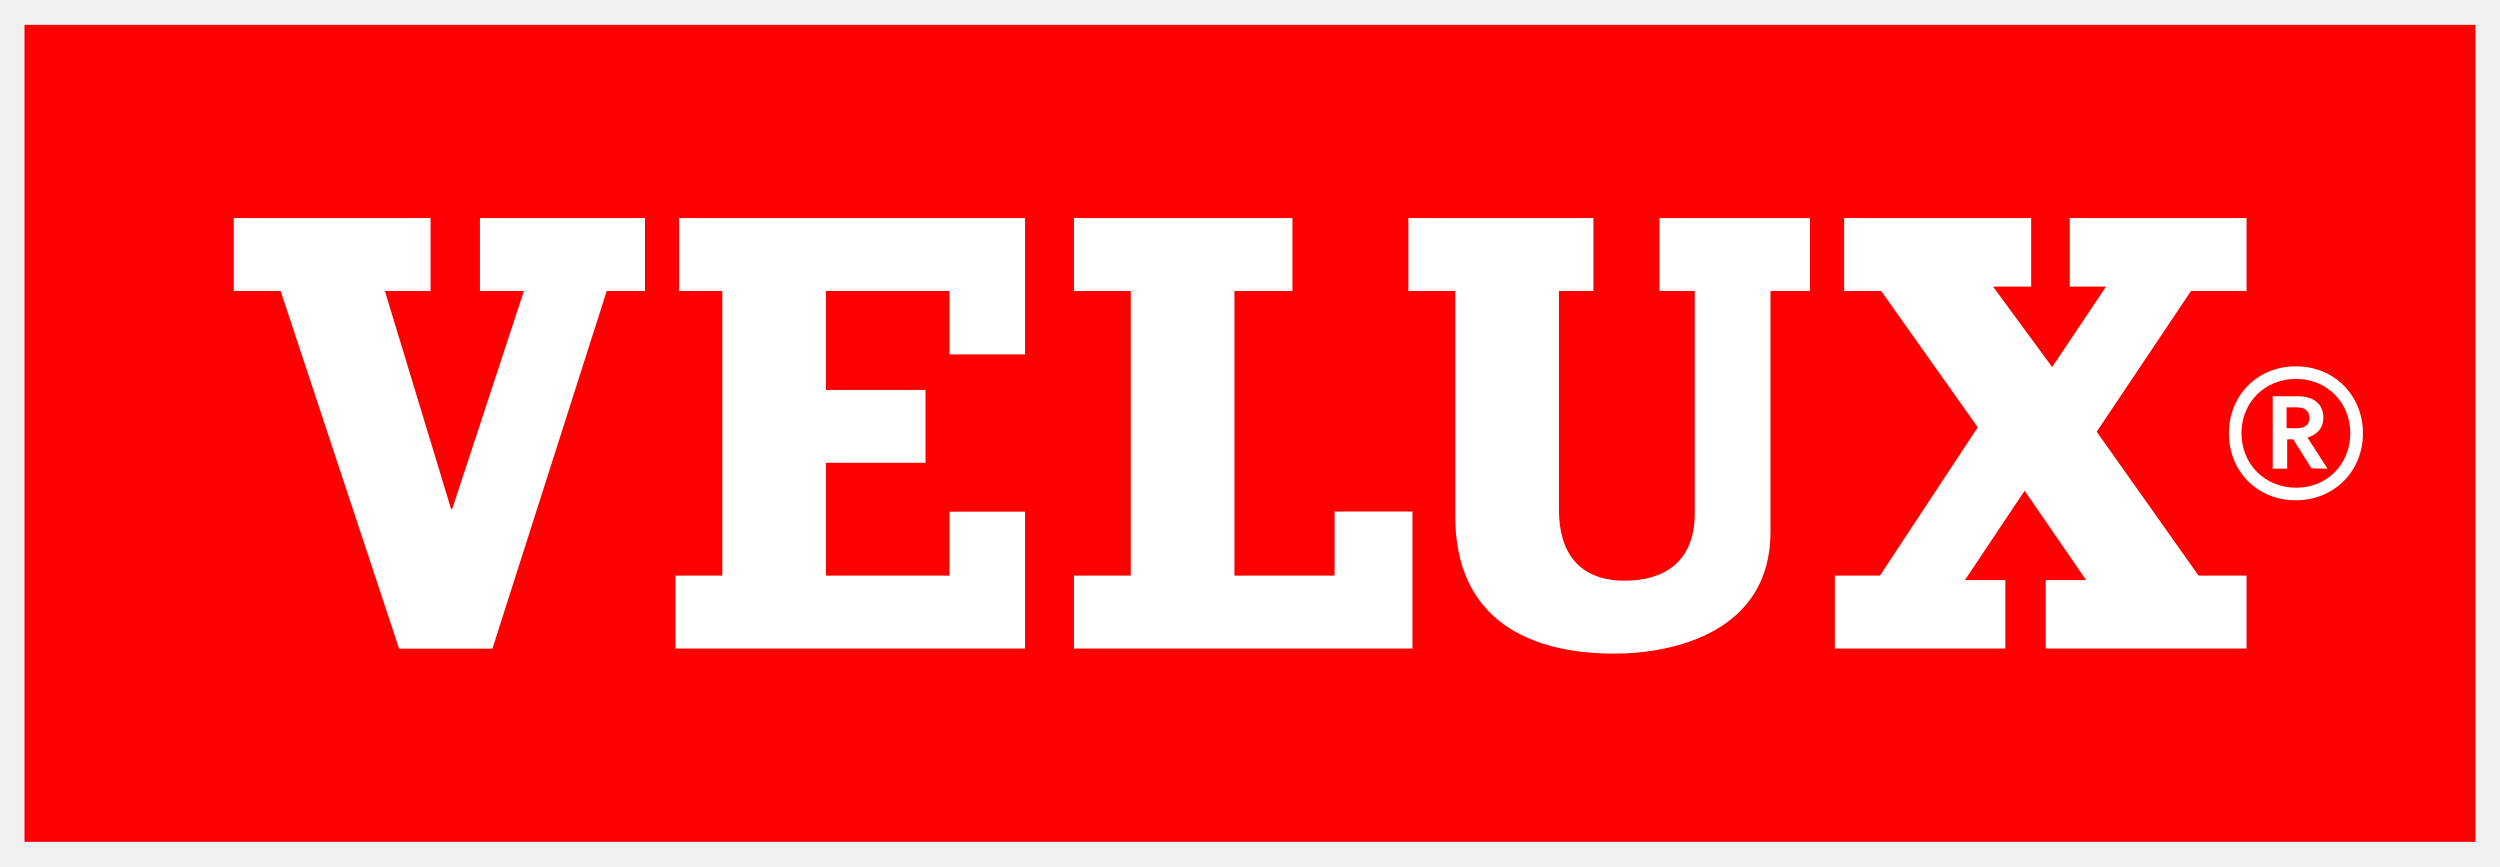
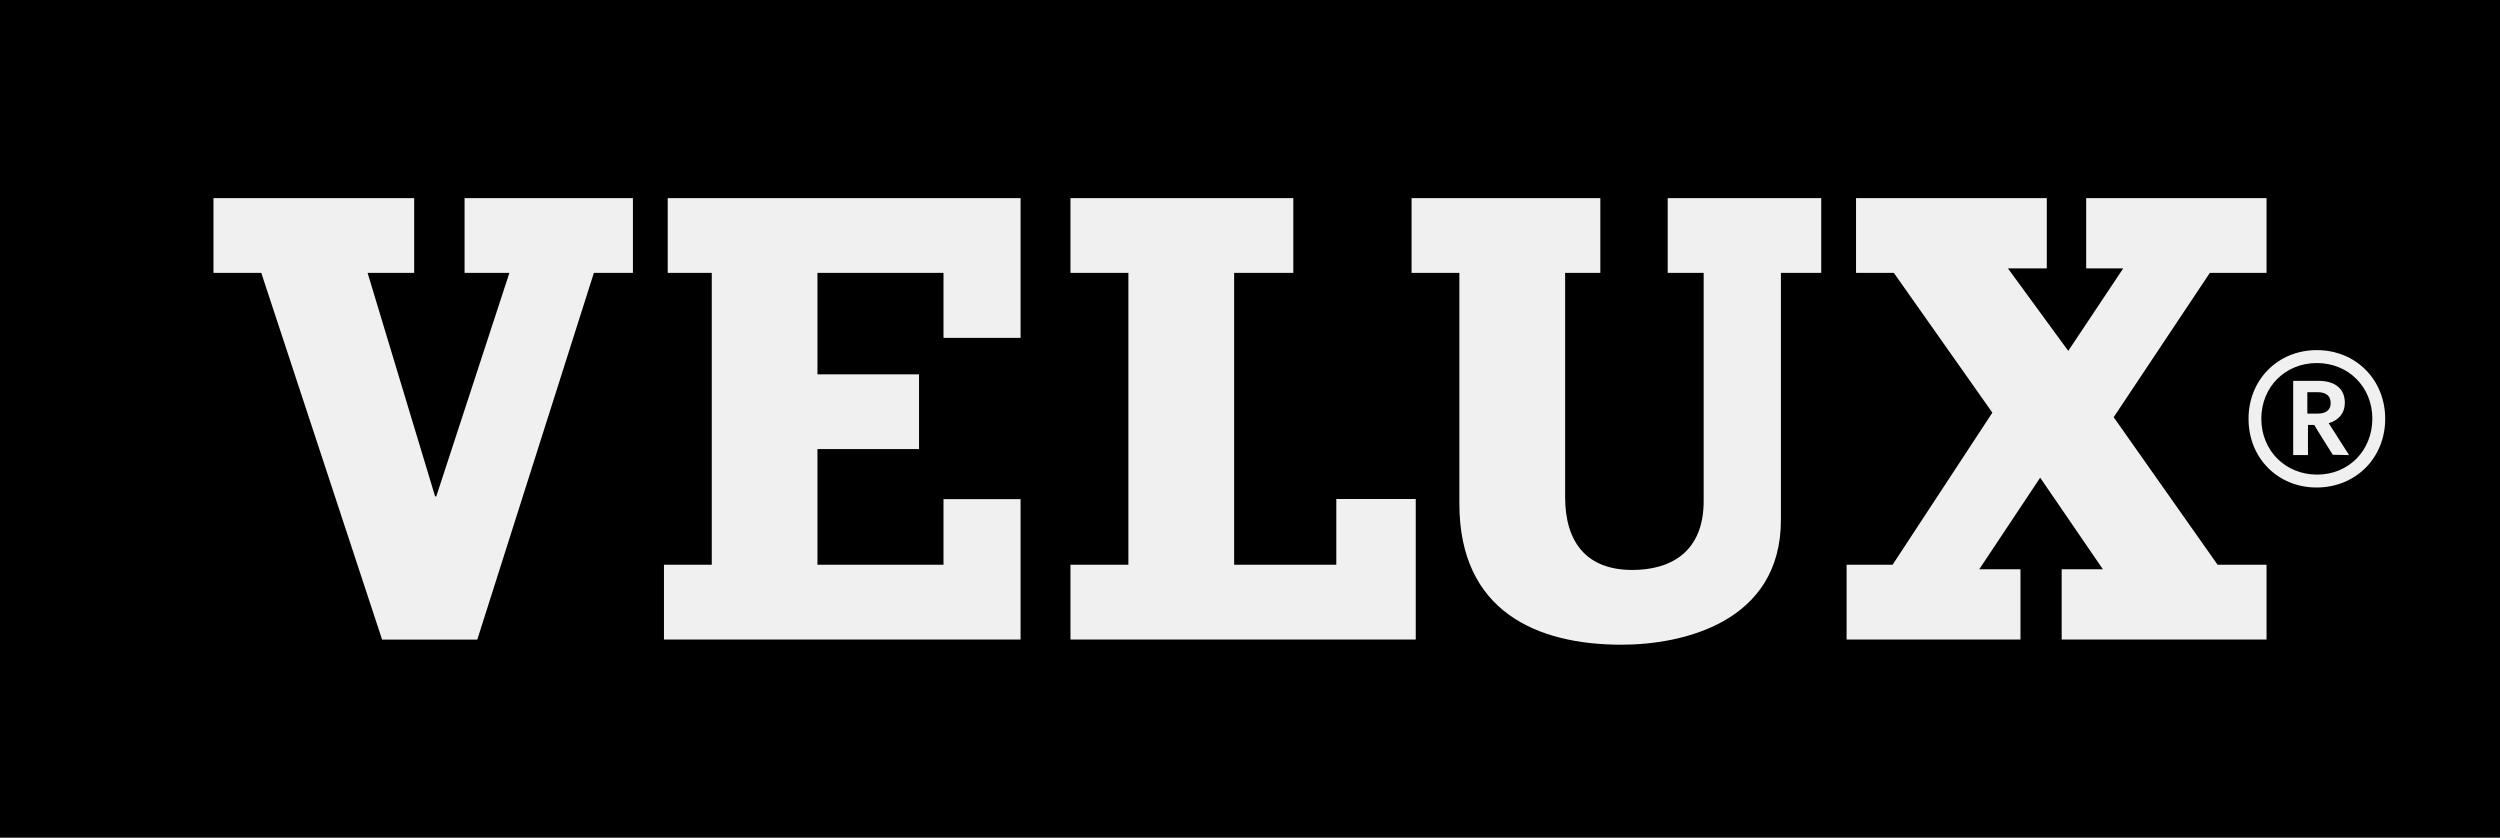
- <svg xmlns="http://www.w3.org/2000/svg" version="1.0" width="1024" height="355" viewBox="-0.85 -0.85 86.74 30.047" id="svg3821">
-   <defs id="defs3823" />
-   <path d="M 0,28.346 L 85.039,28.346 L 85.039,0 L 0,0 L 0,28.346 z" id="path2512" style="fill:#ff0000;fill-opacity:1;fill-rule:nonzero;stroke:none" />
-   <path d="M 75.433,19.11 L 77.097,19.11 L 77.097,21.64 L 70.129,21.64 L 70.129,19.264 L 71.531,19.264 L 69.397,16.164 L 67.325,19.264 L 68.727,19.264 L 68.727,21.64 L 62.812,21.64 L 62.812,19.11 L 64.377,19.11 L 67.771,13.964 L 64.42,9.234 L 63.134,9.234 L 63.134,6.705 L 69.623,6.705 L 69.623,9.081 L 68.3,9.081 L 70.352,11.874 L 72.222,9.081 L 70.963,9.081 L 70.963,6.705 L 77.097,6.705 L 77.097,9.234 L 75.169,9.234 L 71.897,14.117 L 75.433,19.11 z M 56.727,6.705 L 61.95,6.705 L 61.95,9.234 L 60.579,9.234 L 60.579,17.593 C 60.579,21.067 57.224,21.816 55.154,21.816 C 52.289,21.816 49.641,20.695 49.641,17.043 L 49.641,9.234 L 48.015,9.234 L 48.015,6.705 L 54.436,6.705 L 54.436,9.234 L 53.239,9.234 L 53.239,16.824 C 53.239,18.296 53.922,19.286 55.524,19.286 C 56.867,19.286 57.951,18.649 57.951,16.954 L 57.951,9.234 L 56.727,9.234 L 56.727,6.705 z M 15.802,6.705 L 21.529,6.705 L 21.529,9.234 L 20.201,9.234 L 16.235,21.644 L 12.997,21.644 L 8.887,9.234 L 7.261,9.234 L 7.261,6.705 L 14.089,6.705 L 14.089,9.234 L 12.504,9.234 L 14.8,16.797 L 14.84,16.797 L 17.328,9.234 L 15.802,9.234 L 15.802,6.705 z M 45.455,16.885 L 48.157,16.885 L 48.157,21.64 L 36.413,21.64 L 36.413,19.11 L 38.383,19.11 L 38.383,9.234 L 36.413,9.234 L 36.413,6.705 L 43.992,6.705 L 43.992,9.234 L 41.98,9.234 L 41.98,19.11 L 45.455,19.11 L 45.455,16.885 z M 22.712,6.705 L 34.715,6.705 L 34.715,11.434 L 32.094,11.434 L 32.094,9.234 L 27.806,9.234 L 27.806,12.666 L 31.261,12.666 L 31.261,15.195 L 27.806,15.195 L 27.806,19.11 L 32.094,19.11 L 32.094,16.89 L 34.715,16.89 L 34.715,21.64 L 22.585,21.64 L 22.585,19.11 L 24.211,19.11 L 24.211,9.234 L 22.712,9.234 L 22.712,6.705 z M 76.92,14.168 C 76.92,13.095 77.732,12.285 78.809,12.285 C 79.885,12.285 80.696,13.095 80.696,14.168 C 80.696,15.246 79.889,16.06 78.819,16.06 C 77.736,16.06 76.92,15.246 76.92,14.168 z M 76.485,14.172 C 76.485,15.498 77.479,16.496 78.799,16.496 C 80.13,16.496 81.134,15.498 81.134,14.172 C 81.134,12.848 80.134,11.848 78.807,11.848 C 77.484,11.848 76.485,12.848 76.485,14.172 z M 78.839,13.271 C 79.123,13.271 79.279,13.4 79.279,13.634 C 79.279,13.932 79.04,13.995 78.839,13.995 C 78.839,13.995 78.524,13.995 78.485,13.995 C 78.485,13.957 78.485,13.309 78.485,13.271 C 78.524,13.271 78.839,13.271 78.839,13.271 z M 78.024,12.887 L 78.004,12.887 L 78.004,15.399 L 78.506,15.399 C 78.506,15.399 78.506,14.419 78.506,14.38 C 78.54,14.38 78.72,14.38 78.721,14.38 C 78.721,14.398 79.351,15.389 79.351,15.389 L 79.868,15.399 L 79.905,15.399 C 79.905,15.399 79.237,14.359 79.211,14.32 C 79.56,14.219 79.761,13.973 79.761,13.634 C 79.761,13.159 79.435,12.887 78.868,12.887 L 78.024,12.887" id="path2514" style="fill:#ffffff;fill-opacity:1;fill-rule:nonzero;stroke:none" />
+ <svg xmlns="http://www.w3.org/2000/svg" width="3441" height="1153" xml:space="preserve" overflow="hidden">
+   <g transform="translate(-674 -627)">
+     <path d="M3849.81 1166.81C3851.38 1166.81 3864.13 1166.81 3864.13 1166.81 3875.61 1166.81 3881.93 1172.05 3881.93 1181.56 3881.93 1193.71 3872.27 1196.25 3864.13 1196.25 3864.13 1196.25 3851.38 1196.25 3849.81 1196.25 3849.81 1194.73 3849.81 1168.34 3849.81 1166.81ZM3830.34 1151.21 3830.34 1253.35 3850.67 1253.35C3850.67 1253.35 3850.67 1213.49 3850.67 1211.91 3852.04 1211.91 3859.32 1211.91 3859.37 1211.91 3859.37 1212.63 3884.86 1252.95 3884.86 1252.95L3905.75 1253.35 3907.27 1253.35C3907.27 1253.35 3880.26 1211.05 3879.2 1209.47 3893.31 1205.36 3901.45 1195.34 3901.45 1181.56 3901.45 1162.24 3888.25 1151.21 3865.29 1151.21L3831.15 1151.21ZM3862.91 1126.7C3906.46 1126.7 3939.29 1159.65 3939.29 1203.27 3939.29 1247.15 3906.61 1280.25 3863.31 1280.25 3819.52 1280.25 3786.49 1247.15 3786.49 1203.27 3786.49 1159.65 3819.36 1126.7 3862.91 1126.7ZM3862.86 1108.9C3809.3 1108.9 3768.88 1149.58 3768.88 1203.47 3768.88 1257.37 3809.09 1298 3862.51 1298 3916.37 1298 3956.99 1257.37 3956.99 1203.47 3956.99 1149.58 3916.52 1108.9 3862.86 1108.9ZM3228.64 899.729 3228.64 1002.59 3280.69 1002.59 3416.29 1194.98 3278.97 1404.31 3215.64 1404.31 3215.64 1507.22 3454.98 1507.22 3454.98 1410.56 3398.23 1410.56 3482.1 1284.47 3568.43 1410.56 3511.69 1410.56 3511.69 1507.22 3793.67 1507.22 3793.67 1404.31 3726.3 1404.31 3583.26 1201.24 3715.62 1002.59 3793.67 1002.59 3793.67 899.729 3545.42 899.729 3545.42 996.384 3596.41 996.384 3520.74 1109.97 3437.69 996.384 3491.2 996.384 3491.2 899.729ZM2616.88 899.729 2616.88 1002.59 2682.68 1002.59 2682.68 1320.21C2682.68 1468.78 2789.81 1514.38 2905.74 1514.38 2989.5 1514.38 3125.25 1483.93 3125.25 1342.58L3125.25 1002.59 3180.74 1002.59 3180.74 899.729 2969.42 899.729 2969.42 1002.59 3018.93 1002.59 3018.93 1316.6C3018.93 1385.55 2975.08 1411.48 2920.71 1411.48 2855.92 1411.48 2828.25 1371.21 2828.25 1311.31L2828.25 1002.59 2876.7 1002.59 2876.7 899.729ZM2147.39 899.729 2147.39 1002.59 2227.11 1002.59 2227.11 1404.31 2147.39 1404.31 2147.39 1507.22 2622.64 1507.22 2622.64 1313.81 2513.29 1313.81 2513.29 1404.31 2372.68 1404.31 2372.68 1002.59 2454.11 1002.59 2454.11 899.729ZM1593.04 899.729 1593.04 1002.59 1653.68 1002.59 1653.68 1404.31 1587.88 1404.31 1587.88 1507.22 2078.71 1507.22 2078.71 1314.01 1972.64 1314.01 1972.64 1404.31 1799.15 1404.31 1799.15 1245.06 1938.95 1245.06 1938.95 1142.21 1799.15 1142.21 1799.15 1002.59 1972.64 1002.59 1972.64 1092.08 2078.71 1092.08 2078.71 899.729ZM967.818 899.729 967.818 1002.59 1033.62 1002.59 1199.93 1507.37 1330.93 1507.37 1491.42 1002.59 1545.14 1002.59 1545.14 899.729 1313.43 899.729 1313.43 1002.59 1375.14 1002.59 1274.48 1310.25 1272.87 1310.25 1179.95 1002.59 1244.08 1002.59 1244.08 899.729ZM674 627 4115 627 4115 1780 674 1780Z" fill-rule="evenodd" />
+   </g>
</svg>
